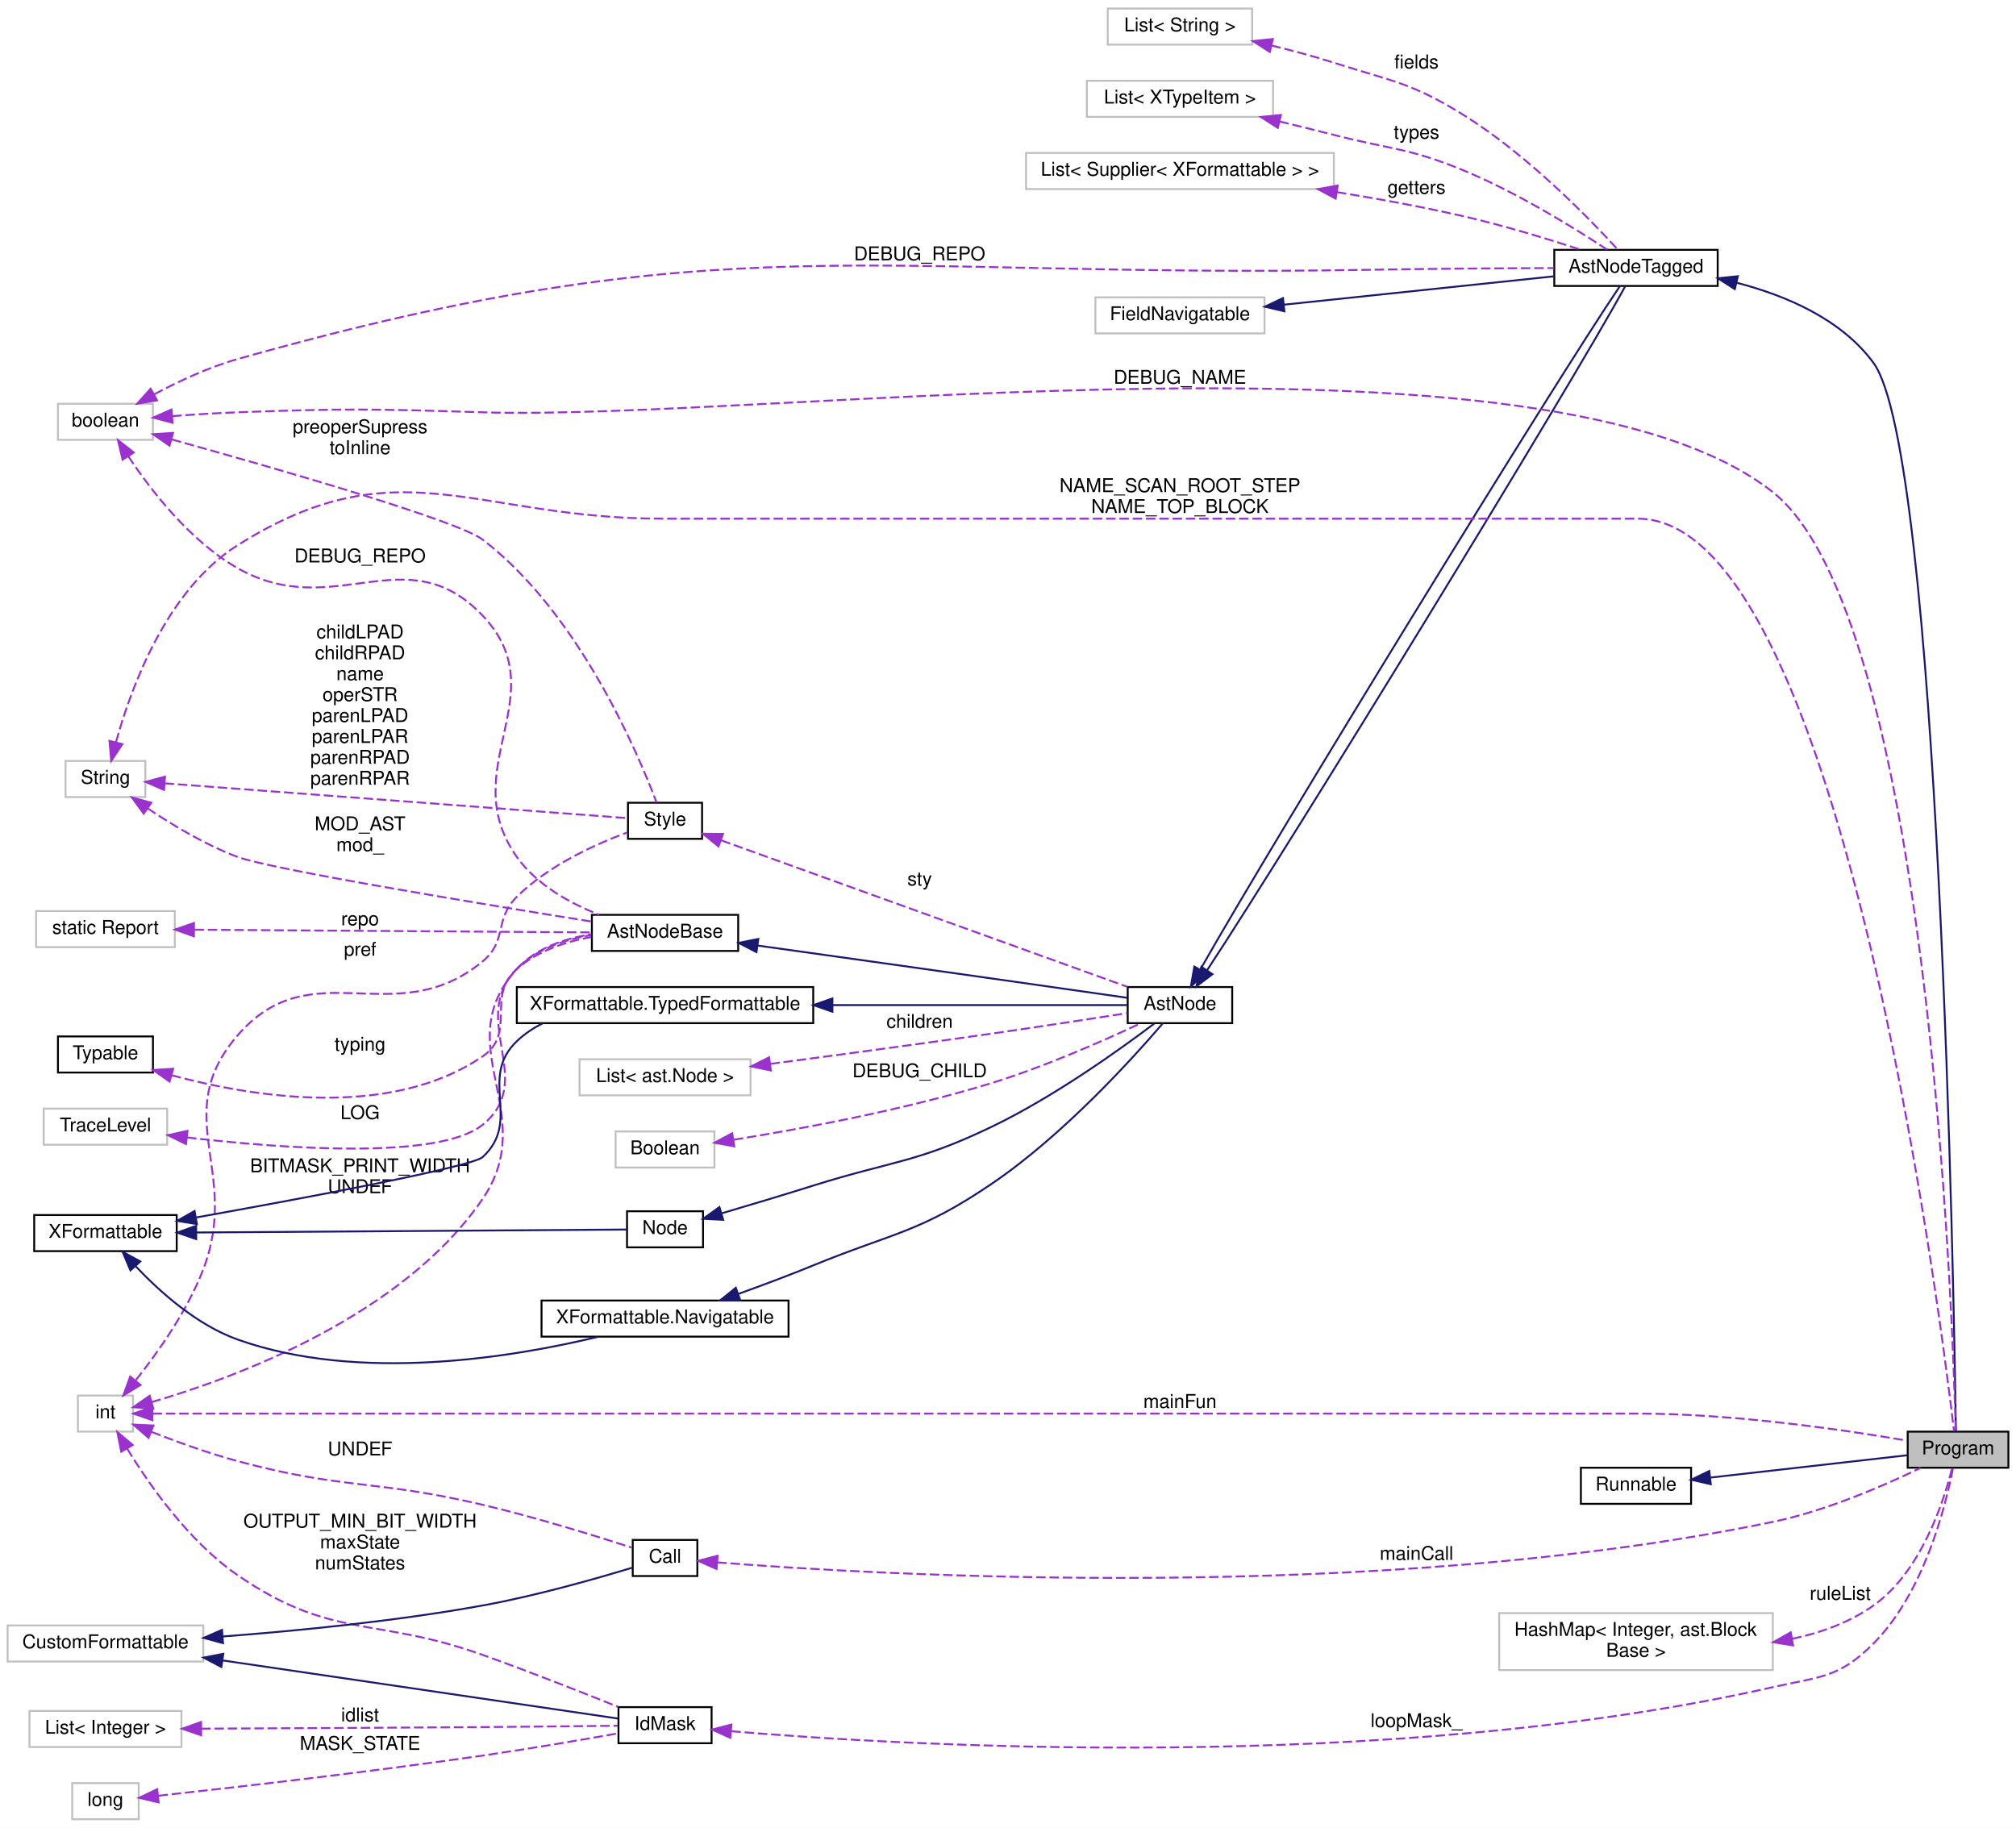
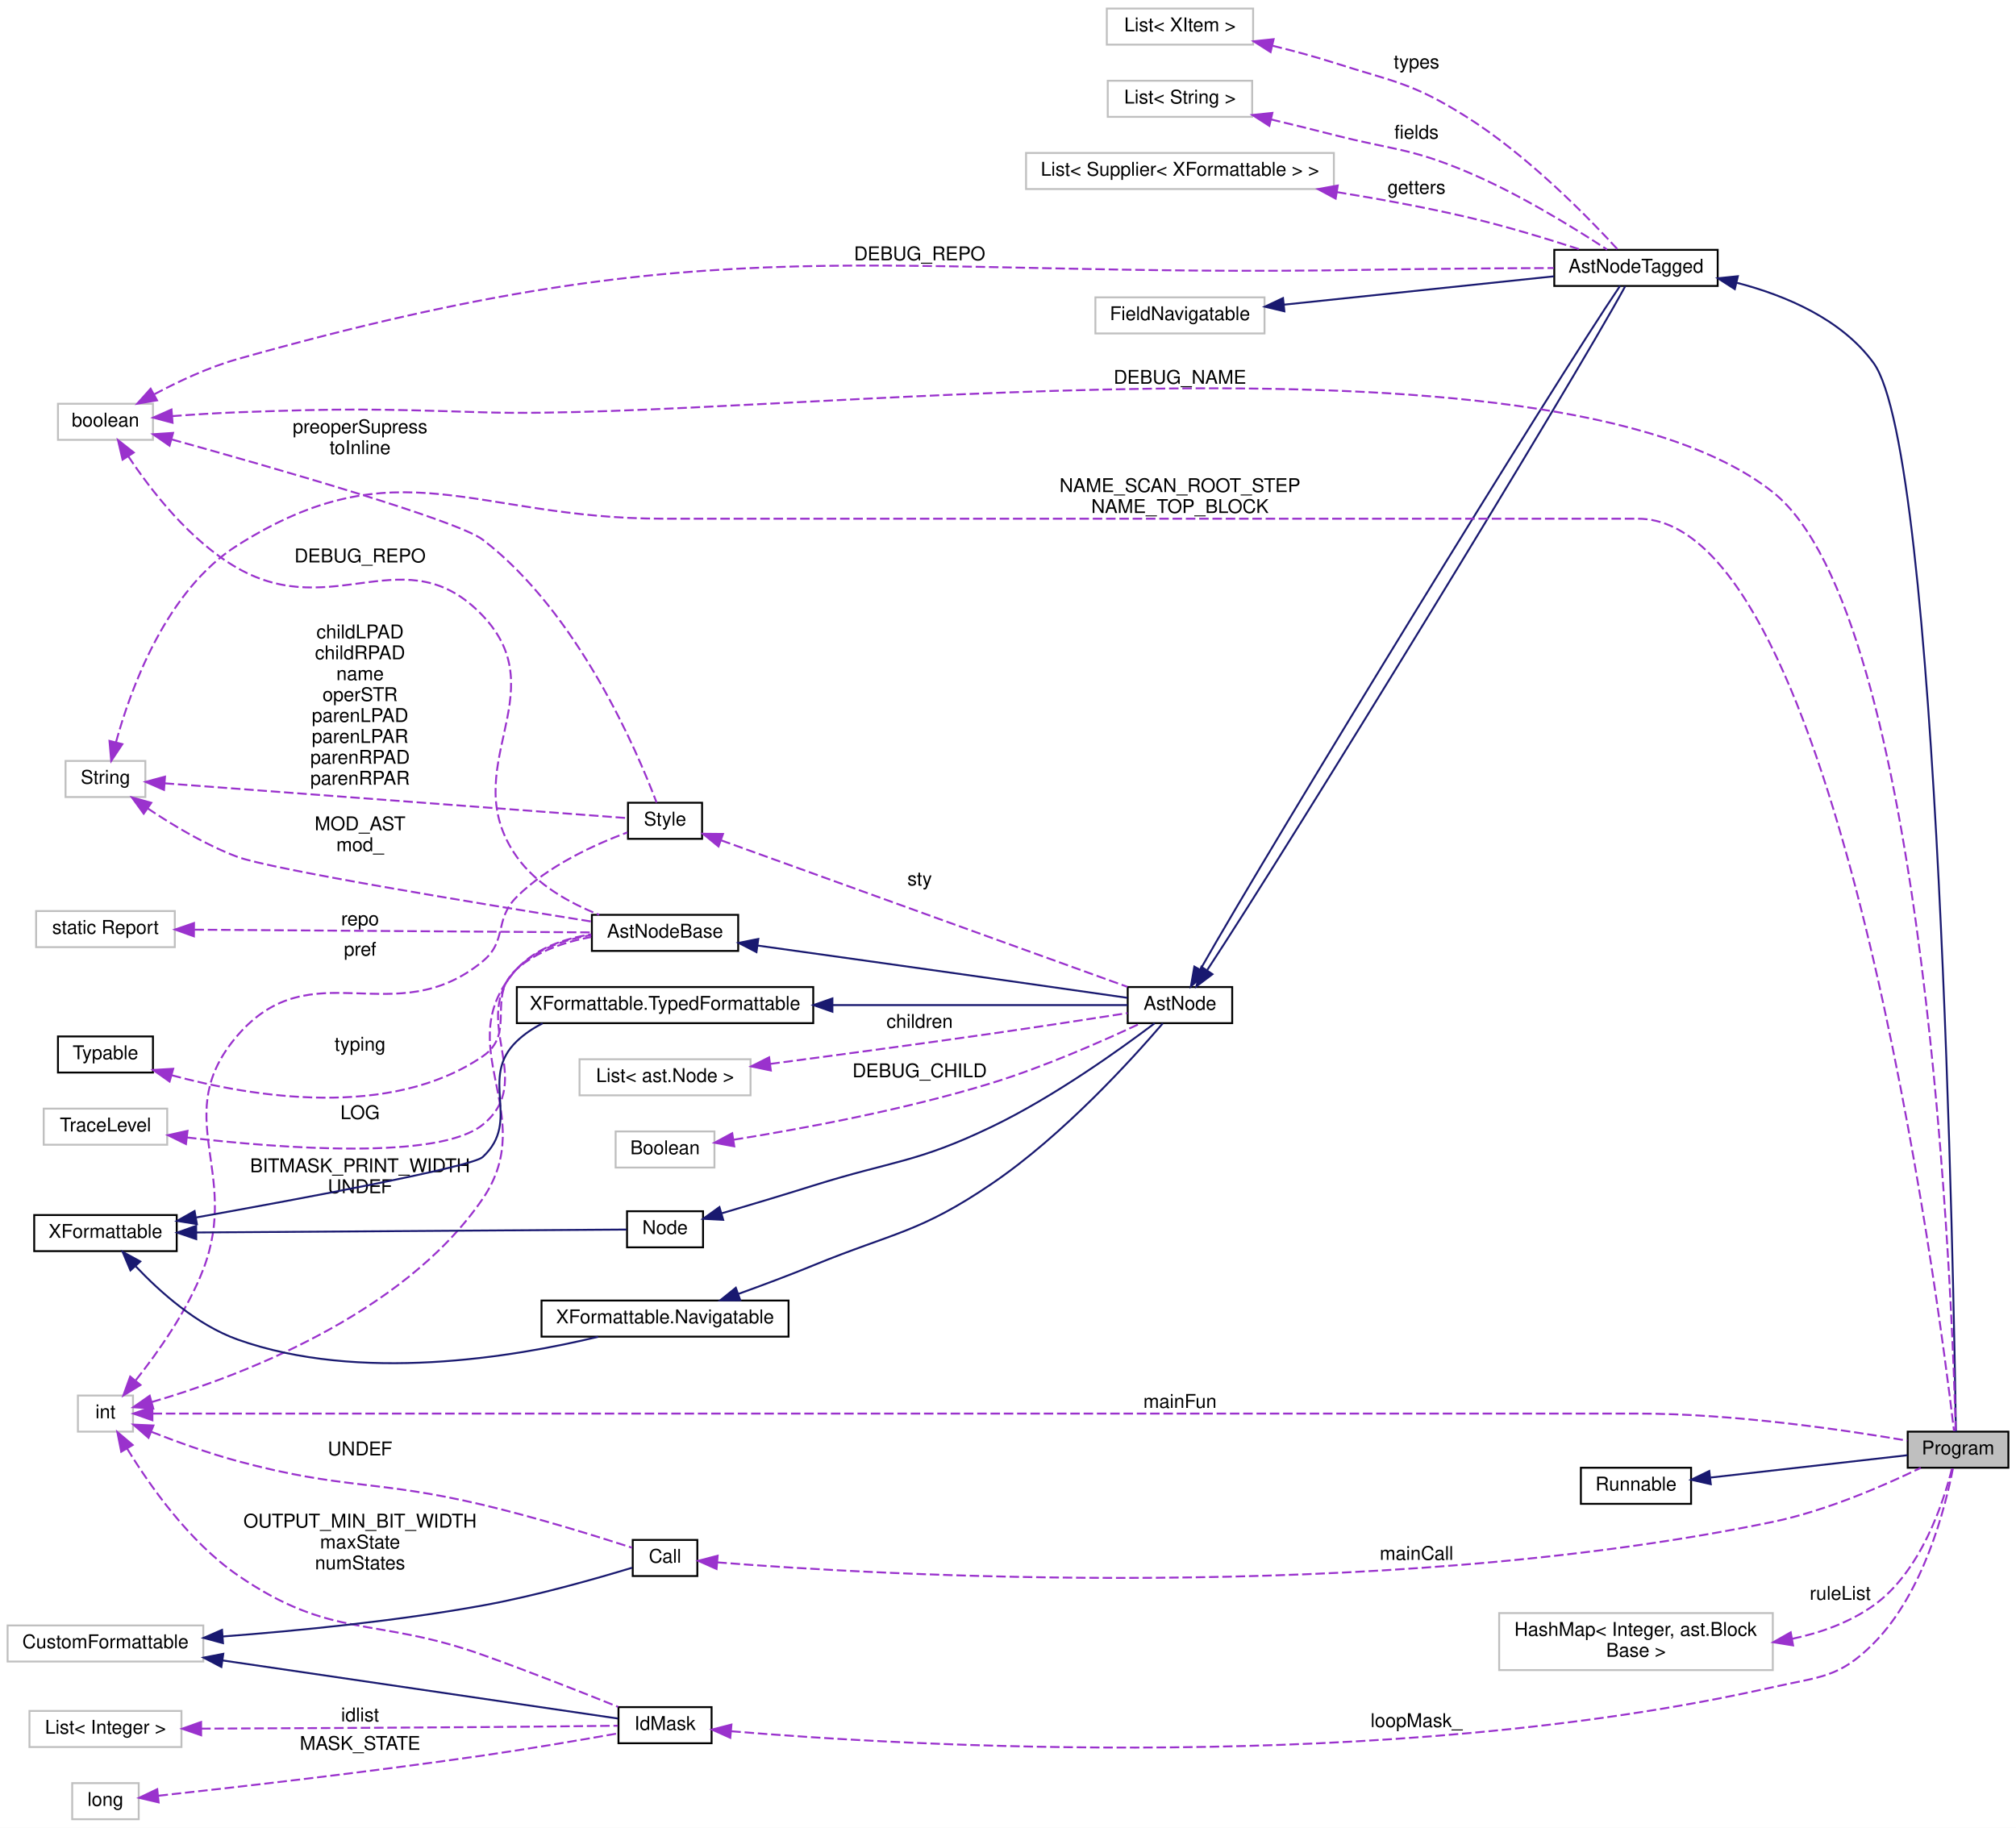
<svg xmlns="http://www.w3.org/2000/svg" xmlns:xlink="http://www.w3.org/1999/xlink" width="1061pt" height="962pt" viewBox="0.00 0.00 1061.00 962.00">
  <g id="graph0" class="graph" transform="scale(1 1) rotate(0) translate(4 958)">
    <polygon fill="white" stroke="transparent" points="-4,4 -4,-958 1057,-958 1057,4 -4,4" />
    <g id="node1" class="node">
      <g id="a_node1">
        <a xlink:title="ルールの集合からなるコンパイル済みのプログラム.">
          <polygon fill="#bfbfbf" stroke="black" points="1000,-185.5 1000,-204.5 1053,-204.5 1053,-185.5 1000,-185.5" />
          <text text-anchor="middle" x="1026.5" y="-192.5" font-family="Helvetica,sans-Serif" font-size="10.00">Program</text>
        </a>
      </g>
    </g>
    <g id="node2" class="node">
      <g id="a_node2">
        <a xlink:href="classast_1_1_ast_node_tagged.html" target="_top" xlink:title="子それぞれにタグと型アイテムをもつ順序ノードAstNodeのサブクラス．利用者は自前で，追加する子のField名と型を設定する．読み出しは子の添字のみで行う．">
          <polygon fill="white" stroke="black" points="814,-807.5 814,-826.5 900,-826.5 900,-807.5 814,-807.5" />
          <text text-anchor="middle" x="857" y="-814.5" font-family="Helvetica,sans-Serif" font-size="10.00">AstNodeTagged</text>
        </a>
      </g>
    </g>
    <g id="edge1" class="edge">
      <path fill="none" stroke="midnightblue" d="M910.16,-809.15C935.99,-802.43 965.18,-789.99 982,-767 1016.63,-719.68 1024.36,-275.36 1025.37,-204.51" />
      <polygon fill="midnightblue" stroke="midnightblue" points="909.01,-805.82 900.09,-811.53 910.63,-812.63 909.01,-805.82" />
    </g>
    <g id="node3" class="node">
      <g id="a_node3">
        <a xlink:href="classast_1_1_ast_node.html" target="_top" xlink:title="タグなしの順アクセスの子供をもてる抽象構文木のノードのクラス。">
          <polygon fill="white" stroke="black" points="589.5,-419.5 589.5,-438.5 644.5,-438.5 644.5,-419.5 589.5,-419.5" />
          <text text-anchor="middle" x="617" y="-426.5" font-family="Helvetica,sans-Serif" font-size="10.00">AstNode</text>
        </a>
      </g>
    </g>
    <g id="edge2" class="edge">
      <path fill="none" stroke="midnightblue" d="M631.34,-447.43C676.61,-516.27 823.08,-755.48 851.28,-807.23" />
      <polygon fill="midnightblue" stroke="midnightblue" points="634.11,-445.26 625.65,-438.88 628.28,-449.14 634.11,-445.26" />
    </g>
    <g id="edge23" class="edge">
      <path fill="none" stroke="midnightblue" d="M627.76,-447.8C667.14,-517.26 813.89,-756.38 848.6,-807.49" />
      <polygon fill="midnightblue" stroke="midnightblue" points="630.68,-445.86 622.75,-438.83 624.57,-449.27 630.68,-445.86" />
    </g>
    <g id="node4" class="node">
      <g id="a_node4">
        <a xlink:href="classast_1_1_ast_node_base.html" target="_top" xlink:title=" ">
          <polygon fill="white" stroke="black" points="307.5,-457.5 307.5,-476.5 384.5,-476.5 384.5,-457.5 307.5,-457.5" />
          <text text-anchor="middle" x="346" y="-464.5" font-family="Helvetica,sans-Serif" font-size="10.00">AstNodeBase</text>
        </a>
      </g>
    </g>
    <g id="edge3" class="edge">
      <path fill="none" stroke="midnightblue" d="M394.9,-460.31C429.19,-455.51 476.44,-448.89 518,-443 542.16,-439.58 569.67,-435.65 589.38,-432.82" />
      <polygon fill="midnightblue" stroke="midnightblue" points="394.12,-456.88 384.7,-461.74 395.09,-463.82 394.12,-456.88" />
    </g>
    <g id="node5" class="node">
      <g id="a_node5">
        <a xlink:title=" ">
          <polygon fill="white" stroke="#bfbfbf" points="30.5,-538.5 30.5,-557.5 72.5,-557.5 72.5,-538.5 30.5,-538.5" />
          <text text-anchor="middle" x="51.5" y="-545.5" font-family="Helvetica,sans-Serif" font-size="10.00">String</text>
        </a>
      </g>
    </g>
    <g id="edge29" class="edge">
      <path fill="none" stroke="#9a32cd" stroke-dasharray="5,2" d="M57.06,-567.42C64.83,-595.7 83.58,-647.41 121,-671 205.38,-724.2 245.25,-685 345,-685 345,-685 345,-685 858,-685 963.41,-685 1016.25,-273.85 1024.38,-204.79" />
      <polygon fill="#9a32cd" stroke="#9a32cd" points="60.4,-566.34 54.53,-557.52 53.61,-568.07 60.4,-566.34" />
      <text text-anchor="middle" x="617" y="-699" font-family="Helvetica,sans-Serif" font-size="10.00"> NAME_SCAN_ROOT_STEP</text>
      <text text-anchor="middle" x="617" y="-688" font-family="Helvetica,sans-Serif" font-size="10.00">NAME_TOP_BLOCK</text>
    </g>
    <g id="edge4" class="edge">
      <path fill="none" stroke="#9a32cd" stroke-dasharray="5,2" d="M73.68,-532.57C86.72,-523.79 104.12,-513.31 121,-507 138.16,-500.58 248.06,-482.46 307.3,-472.97" />
      <polygon fill="#9a32cd" stroke="#9a32cd" points="71.63,-529.73 65.41,-538.31 75.62,-535.48 71.63,-529.73" />
      <text text-anchor="middle" x="185.5" y="-521" font-family="Helvetica,sans-Serif" font-size="10.00"> MOD_AST</text>
      <text text-anchor="middle" x="185.5" y="-510" font-family="Helvetica,sans-Serif" font-size="10.00">mod_</text>
    </g>
    <g id="node17" class="node">
      <g id="a_node17">
        <a xlink:href="classformat_1_1_style.html" target="_top" xlink:title="ノードの表示スタイルに関するプロパティのクラス.">
          <polygon fill="white" stroke="black" points="326.5,-516.5 326.5,-535.5 365.5,-535.5 365.5,-516.5 326.5,-516.5" />
          <text text-anchor="middle" x="346" y="-523.5" font-family="Helvetica,sans-Serif" font-size="10.00">Style</text>
        </a>
      </g>
    </g>
    <g id="edge19" class="edge">
      <path fill="none" stroke="#9a32cd" stroke-dasharray="5,2" d="M82.64,-545.73C142.95,-541.2 276.93,-531.12 326.28,-527.41" />
      <polygon fill="#9a32cd" stroke="#9a32cd" points="82.31,-542.25 72.6,-546.49 82.84,-549.23 82.31,-542.25" />
      <text text-anchor="middle" x="185.5" y="-622" font-family="Helvetica,sans-Serif" font-size="10.00"> childLPAD</text>
      <text text-anchor="middle" x="185.5" y="-611" font-family="Helvetica,sans-Serif" font-size="10.00">childRPAD</text>
      <text text-anchor="middle" x="185.5" y="-600" font-family="Helvetica,sans-Serif" font-size="10.00">name</text>
      <text text-anchor="middle" x="185.5" y="-589" font-family="Helvetica,sans-Serif" font-size="10.00">operSTR</text>
      <text text-anchor="middle" x="185.5" y="-578" font-family="Helvetica,sans-Serif" font-size="10.00">parenLPAD</text>
      <text text-anchor="middle" x="185.5" y="-567" font-family="Helvetica,sans-Serif" font-size="10.00">parenLPAR</text>
      <text text-anchor="middle" x="185.5" y="-556" font-family="Helvetica,sans-Serif" font-size="10.00">parenRPAD</text>
      <text text-anchor="middle" x="185.5" y="-545" font-family="Helvetica,sans-Serif" font-size="10.00">parenRPAR</text>
    </g>
    <g id="node6" class="node">
      <g id="a_node6">
        <a xlink:title=" ">
          <polygon fill="white" stroke="#bfbfbf" points="19,-355.5 19,-374.5 84,-374.5 84,-355.5 19,-355.5" />
          <text text-anchor="middle" x="51.5" y="-362.5" font-family="Helvetica,sans-Serif" font-size="10.00">TraceLevel</text>
        </a>
      </g>
    </g>
    <g id="edge5" class="edge">
      <path fill="none" stroke="#9a32cd" stroke-dasharray="5,2" d="M94.39,-359.33C145.22,-353.42 226.99,-347.4 250,-366 279.02,-389.46 241.96,-421.28 268,-448 278.19,-458.45 293.14,-463.51 307.16,-465.84" />
      <polygon fill="#9a32cd" stroke="#9a32cd" points="93.87,-355.86 84.36,-360.54 94.7,-362.81 93.87,-355.86" />
      <text text-anchor="middle" x="185.5" y="-369" font-family="Helvetica,sans-Serif" font-size="10.00"> LOG</text>
    </g>
    <g id="node7" class="node">
      <g id="a_node7">
        <a xlink:title=" ">
          <polygon fill="white" stroke="#bfbfbf" points="15,-459.5 15,-478.5 88,-478.5 88,-459.5 15,-459.5" />
          <text text-anchor="middle" x="51.5" y="-466.5" font-family="Helvetica,sans-Serif" font-size="10.00">static Report</text>
        </a>
      </g>
    </g>
    <g id="edge6" class="edge">
      <path fill="none" stroke="#9a32cd" stroke-dasharray="5,2" d="M98.35,-468.69C156,-468.29 253.89,-467.62 307.37,-467.26" />
      <polygon fill="#9a32cd" stroke="#9a32cd" points="98.05,-465.19 88.07,-468.76 98.1,-472.19 98.05,-465.19" />
      <text text-anchor="middle" x="185.5" y="-471" font-family="Helvetica,sans-Serif" font-size="10.00"> repo</text>
    </g>
    <g id="node8" class="node">
      <g id="a_node8">
        <a xlink:title=" ">
          <polygon fill="white" stroke="#bfbfbf" points="37,-204.5 37,-223.5 66,-223.5 66,-204.5 37,-204.5" />
          <text text-anchor="middle" x="51.5" y="-211.5" font-family="Helvetica,sans-Serif" font-size="10.00">int</text>
        </a>
      </g>
    </g>
    <g id="edge33" class="edge">
      <path fill="none" stroke="#9a32cd" stroke-dasharray="5,2" d="M76.29,-214C126.13,-214 245.15,-214 345,-214 345,-214 345,-214 858,-214 908.48,-214 966.99,-205.37 999.78,-199.75" />
      <polygon fill="#9a32cd" stroke="#9a32cd" points="76.21,-210.5 66.21,-214 76.21,-217.5 76.21,-210.5" />
      <text text-anchor="middle" x="617" y="-217" font-family="Helvetica,sans-Serif" font-size="10.00"> mainFun</text>
    </g>
    <g id="edge7" class="edge">
      <path fill="none" stroke="#9a32cd" stroke-dasharray="5,2" d="M75.81,-220.05C118.18,-232.36 207.37,-264.61 250,-327 280.67,-371.89 231.41,-407.79 268,-448 277.92,-458.9 292.99,-464 307.19,-466.26" />
      <polygon fill="#9a32cd" stroke="#9a32cd" points="76.67,-216.66 66.1,-217.34 74.79,-223.4 76.67,-216.66" />
      <text text-anchor="middle" x="185.5" y="-341" font-family="Helvetica,sans-Serif" font-size="10.00"> BITMASK_PRINT_WIDTH</text>
      <text text-anchor="middle" x="185.5" y="-330" font-family="Helvetica,sans-Serif" font-size="10.00">UNDEF</text>
    </g>
    <g id="edge20" class="edge">
      <path fill="none" stroke="#9a32cd" stroke-dasharray="5,2" d="M67.54,-231.65C79.17,-246.3 94.65,-268.19 103,-290 122.77,-341.59 84.93,-371.15 121,-413 160.1,-458.37 203.76,-413.93 250,-452 263.2,-462.87 255.86,-473.96 268,-486 284.57,-502.45 309.31,-513.64 326.24,-519.91" />
      <polygon fill="#9a32cd" stroke="#9a32cd" points="69.94,-229.06 60.9,-223.53 64.52,-233.49 69.94,-229.06" />
      <text text-anchor="middle" x="185.5" y="-455" font-family="Helvetica,sans-Serif" font-size="10.00"> pref</text>
    </g>
    <g id="node23" class="node">
      <g id="a_node23">
        <a xlink:href="classmachine_1_1_call.html" target="_top" xlink:title=" ">
          <polygon fill="white" stroke="black" points="329,-128.5 329,-147.5 363,-147.5 363,-128.5 329,-128.5" />
          <text text-anchor="middle" x="346" y="-135.5" font-family="Helvetica,sans-Serif" font-size="10.00">Call</text>
        </a>
      </g>
    </g>
    <g id="edge32" class="edge">
      <path fill="none" stroke="#9a32cd" stroke-dasharray="5,2" d="M75.81,-204.35C88.91,-199.22 105.66,-193.13 121,-189 177.23,-173.85 193.32,-179.36 250,-166 277.95,-159.41 309.86,-149.5 328.67,-143.41" />
      <polygon fill="#9a32cd" stroke="#9a32cd" points="74.16,-201.24 66.18,-208.21 76.76,-207.74 74.16,-201.24" />
      <text text-anchor="middle" x="185.5" y="-192" font-family="Helvetica,sans-Serif" font-size="10.00"> UNDEF</text>
    </g>
    <g id="node26" class="node">
      <g id="a_node26">
        <a xlink:href="classmachine_1_1_id_mask.html" target="_top" xlink:title="@IDのマスク">
          <polygon fill="white" stroke="black" points="321.5,-40.5 321.5,-59.5 370.5,-59.5 370.5,-40.5 321.5,-40.5" />
          <text text-anchor="middle" x="346" y="-47.5" font-family="Helvetica,sans-Serif" font-size="10.00">IdMask</text>
        </a>
      </g>
    </g>
    <g id="edge37" class="edge">
      <path fill="none" stroke="#9a32cd" stroke-dasharray="5,2" d="M62.9,-195.58C74.65,-176.34 95.51,-146.58 121,-129 170.64,-94.77 193.22,-107.28 250,-87 274.5,-78.25 302.19,-67.35 321.32,-59.65" />
      <polygon fill="#9a32cd" stroke="#9a32cd" points="59.81,-193.93 57.74,-204.32 65.84,-197.48 59.81,-193.93" />
      <text text-anchor="middle" x="185.5" y="-154" font-family="Helvetica,sans-Serif" font-size="10.00"> OUTPUT_MIN_BIT_WIDTH</text>
      <text text-anchor="middle" x="185.5" y="-143" font-family="Helvetica,sans-Serif" font-size="10.00">maxState</text>
      <text text-anchor="middle" x="185.5" y="-132" font-family="Helvetica,sans-Serif" font-size="10.00">numStates</text>
    </g>
    <g id="node9" class="node">
      <g id="a_node9">
        <a xlink:href="interfacetype_1_1_typable.html" target="_top" xlink:title="抽象ノードがもつ関数型のインタフェース">
          <polygon fill="white" stroke="black" points="26.5,-393.5 26.5,-412.5 76.5,-412.5 76.5,-393.5 26.5,-393.5" />
          <text text-anchor="middle" x="51.5" y="-400.5" font-family="Helvetica,sans-Serif" font-size="10.00">Typable</text>
        </a>
      </g>
    </g>
    <g id="edge8" class="edge">
      <path fill="none" stroke="#9a32cd" stroke-dasharray="5,2" d="M86.39,-392.07C128.63,-380.67 201.2,-368.7 250,-402 268.13,-414.38 251.49,-433.53 268,-448 278.77,-457.44 293.49,-462.35 307.19,-464.84" />
      <polygon fill="#9a32cd" stroke="#9a32cd" points="85.25,-388.75 76.59,-394.85 87.16,-395.49 85.25,-388.75" />
      <text text-anchor="middle" x="185.5" y="-405" font-family="Helvetica,sans-Serif" font-size="10.00"> typing</text>
    </g>
    <g id="node10" class="node">
      <g id="a_node10">
        <a xlink:title=" ">
          <polygon fill="white" stroke="#bfbfbf" points="26.5,-726.5 26.5,-745.5 76.5,-745.5 76.5,-726.5 26.5,-726.5" />
          <text text-anchor="middle" x="51.5" y="-733.5" font-family="Helvetica,sans-Serif" font-size="10.00">boolean</text>
        </a>
      </g>
    </g>
    <g id="edge40" class="edge">
      <path fill="none" stroke="#9a32cd" stroke-dasharray="5,2" d="M86.63,-738.98C97.6,-739.81 109.8,-740.59 121,-741 178.3,-743.09 192.69,-742.77 250,-741 401.11,-736.33 810.43,-792.79 929,-699 1010.58,-634.47 1023.62,-268.36 1025.29,-204.5" />
      <polygon fill="#9a32cd" stroke="#9a32cd" points="86.81,-735.49 76.57,-738.19 86.26,-742.46 86.81,-735.49" />
      <text text-anchor="middle" x="617" y="-756" font-family="Helvetica,sans-Serif" font-size="10.00"> DEBUG_NAME</text>
    </g>
    <g id="edge27" class="edge">
      <path fill="none" stroke="#9a32cd" stroke-dasharray="5,2" d="M77.2,-750.48C89.88,-757.24 105.81,-764.72 121,-769 376.31,-841.01 450.77,-811.37 716,-816 748.81,-816.57 785.95,-816.82 813.72,-816.92" />
      <polygon fill="#9a32cd" stroke="#9a32cd" points="78.65,-747.29 68.2,-745.52 75.27,-753.42 78.65,-747.29" />
      <text text-anchor="middle" x="480" y="-821" font-family="Helvetica,sans-Serif" font-size="10.00"> DEBUG_REPO</text>
    </g>
    <g id="edge9" class="edge">
      <path fill="none" stroke="#9a32cd" stroke-dasharray="5,2" d="M63.47,-717.93C75.34,-700.02 95.98,-673.25 121,-659 171.75,-630.1 209.76,-676.33 250,-634 289.28,-592.68 235.05,-553.52 268,-507 278.36,-492.37 295.73,-482.7 311.35,-476.54" />
      <polygon fill="#9a32cd" stroke="#9a32cd" points="60.51,-716.06 58.08,-726.38 66.41,-719.83 60.51,-716.06" />
      <text text-anchor="middle" x="185.5" y="-662" font-family="Helvetica,sans-Serif" font-size="10.00"> DEBUG_REPO</text>
    </g>
    <g id="edge21" class="edge">
      <path fill="none" stroke="#9a32cd" stroke-dasharray="5,2" d="M86.47,-726.7C139.37,-712.02 236.78,-684.1 250,-674 300.47,-635.46 331.64,-561.84 341.56,-535.59" />
      <polygon fill="#9a32cd" stroke="#9a32cd" points="85.22,-723.42 76.52,-729.45 87.09,-730.16 85.22,-723.42" />
      <text text-anchor="middle" x="185.5" y="-730" font-family="Helvetica,sans-Serif" font-size="10.00"> preoperSupress</text>
      <text text-anchor="middle" x="185.5" y="-719" font-family="Helvetica,sans-Serif" font-size="10.00">toInline</text>
    </g>
    <g id="node11" class="node">
      <g id="a_node11">
        <a xlink:href="interfaceast_1_1_node.html" target="_top" xlink:title=" ">
          <polygon fill="white" stroke="black" points="326,-301.5 326,-320.5 366,-320.5 366,-301.5 326,-301.5" />
          <text text-anchor="middle" x="346" y="-308.5" font-family="Helvetica,sans-Serif" font-size="10.00">Node</text>
        </a>
      </g>
    </g>
    <g id="edge10" class="edge">
      <path fill="none" stroke="midnightblue" d="M375.91,-319.43C390.38,-323.7 408.15,-329.02 424,-334 465.97,-347.19 478.36,-345.92 518,-365 550.78,-380.77 585.63,-405.78 603.63,-419.39" />
      <polygon fill="midnightblue" stroke="midnightblue" points="376.61,-315.98 366.03,-316.52 374.64,-322.7 376.61,-315.98" />
    </g>
    <g id="node12" class="node">
      <g id="a_node12">
        <a xlink:href="interfaceformat_1_1_x_formattable.html" target="_top" xlink:title="入れ子フォーマット出力可能なオブジェクトのインタフェース。">
          <polygon fill="white" stroke="black" points="14,-299.5 14,-318.5 89,-318.5 89,-299.5 14,-299.5" />
          <text text-anchor="middle" x="51.5" y="-306.5" font-family="Helvetica,sans-Serif" font-size="10.00">XFormattable</text>
        </a>
      </g>
    </g>
    <g id="edge11" class="edge">
      <path fill="none" stroke="midnightblue" d="M99.28,-309.32C164.57,-309.77 280.14,-310.56 325.73,-310.87" />
      <polygon fill="midnightblue" stroke="midnightblue" points="99.27,-305.82 89.25,-309.25 99.22,-312.82 99.27,-305.82" />
    </g>
    <g id="node13" class="node">
      <g id="a_node13">
        <a xlink:href="interfaceformat_1_1_x_formattable_1_1_navigatable.html" target="_top" xlink:title="木構造の分岐ノードとして清書可能なオブジェクトのクラス">
          <polygon fill="white" stroke="black" points="281,-254.5 281,-273.5 411,-273.5 411,-254.5 281,-254.5" />
          <text text-anchor="middle" x="346" y="-261.5" font-family="Helvetica,sans-Serif" font-size="10.00">XFormattable.Navigatable</text>
        </a>
      </g>
    </g>
    <g id="edge13" class="edge">
      <path fill="none" stroke="midnightblue" d="M67.51,-291.43C80.2,-278.02 99.67,-260.61 121,-253 184.99,-230.17 265.82,-243.58 310.8,-254.42" />
      <polygon fill="midnightblue" stroke="midnightblue" points="64.65,-289.37 60.53,-299.13 69.84,-294.07 64.65,-289.37" />
    </g>
    <g id="node14" class="node">
      <g id="a_node14">
        <a xlink:href="interfaceformat_1_1_x_formattable_1_1_typed_formattable.html" target="_top" xlink:title="ノードの型情報をもつ書式出力可能なオブジェクトのインタフェース．">
          <polygon fill="white" stroke="black" points="268,-419.5 268,-438.5 424,-438.5 424,-419.5 268,-419.5" />
          <text text-anchor="middle" x="346" y="-426.5" font-family="Helvetica,sans-Serif" font-size="10.00">XFormattable.TypedFormattable</text>
        </a>
      </g>
    </g>
    <g id="edge15" class="edge">
      <path fill="none" stroke="midnightblue" d="M99.35,-317.24C155.97,-327.38 244.42,-343.88 250,-349 270.84,-368.1 247.57,-390.47 268,-410 271.98,-413.81 276.6,-416.89 281.55,-419.37" />
      <polygon fill="midnightblue" stroke="midnightblue" points="99.63,-313.73 89.17,-315.42 98.4,-320.62 99.63,-313.73" />
    </g>
    <g id="edge12" class="edge">
      <path fill="none" stroke="midnightblue" d="M384.73,-277.04C397.3,-281.56 411.33,-286.81 424,-292 466.51,-309.42 480,-309.18 518,-335 555.64,-360.57 592.22,-401.01 607.95,-419.37" />
      <polygon fill="midnightblue" stroke="midnightblue" points="385.6,-273.63 375.01,-273.58 383.25,-280.23 385.6,-273.63" />
    </g>
    <g id="edge14" class="edge">
      <path fill="none" stroke="midnightblue" d="M434.35,-429C488.22,-429 553.65,-429 589.44,-429" />
      <polygon fill="midnightblue" stroke="midnightblue" points="434.08,-425.5 424.08,-429 434.08,-432.5 434.08,-425.5" />
    </g>
    <g id="node15" class="node">
      <g id="a_node15">
        <a xlink:title=" ">
          <polygon fill="white" stroke="#bfbfbf" points="301,-381.5 301,-400.5 391,-400.5 391,-381.5 301,-381.5" />
          <text text-anchor="middle" x="346" y="-388.5" font-family="Helvetica,sans-Serif" font-size="10.00">List&lt; ast.Node &gt;</text>
        </a>
      </g>
    </g>
    <g id="edge16" class="edge">
      <path fill="none" stroke="#9a32cd" stroke-dasharray="5,2" d="M401.4,-398.06C435.02,-402.49 479.04,-408.4 518,-414 542.19,-417.48 569.7,-421.71 589.4,-424.79" />
      <polygon fill="#9a32cd" stroke="#9a32cd" points="401.69,-394.57 391.32,-396.74 400.78,-401.51 401.69,-394.57" />
      <text text-anchor="middle" x="480" y="-417" font-family="Helvetica,sans-Serif" font-size="10.00"> children</text>
    </g>
    <g id="node16" class="node">
      <g id="a_node16">
        <a xlink:title=" ">
          <polygon fill="white" stroke="#bfbfbf" points="320,-343.5 320,-362.5 372,-362.5 372,-343.5 320,-343.5" />
          <text text-anchor="middle" x="346" y="-350.5" font-family="Helvetica,sans-Serif" font-size="10.00">Boolean</text>
        </a>
      </g>
    </g>
    <g id="edge17" class="edge">
      <path fill="none" stroke="#9a32cd" stroke-dasharray="5,2" d="M382.18,-358.15C417.11,-363.73 471.94,-373.8 518,-388 545.85,-396.59 576.65,-410.19 596.15,-419.35" />
      <polygon fill="#9a32cd" stroke="#9a32cd" points="382.44,-354.64 372.02,-356.56 381.36,-361.56 382.44,-354.64" />
      <text text-anchor="middle" x="480" y="-391" font-family="Helvetica,sans-Serif" font-size="10.00"> DEBUG_CHILD</text>
    </g>
    <g id="edge18" class="edge">
      <path fill="none" stroke="#9a32cd" stroke-dasharray="5,2" d="M375.57,-515.7C427.92,-496.82 538.5,-456.95 589.37,-438.6" />
      <polygon fill="#9a32cd" stroke="#9a32cd" points="374.14,-512.49 365.92,-519.18 376.51,-519.08 374.14,-512.49" />
      <text text-anchor="middle" x="480" y="-492" font-family="Helvetica,sans-Serif" font-size="10.00"> sty</text>
    </g>
    <g id="node18" class="node">
      <g id="a_node18">
        <a xlink:title=" ">
          <polygon fill="white" stroke="#bfbfbf" points="572.5,-782.5 572.5,-801.5 661.5,-801.5 661.5,-782.5 572.5,-782.5" />
          <text text-anchor="middle" x="617" y="-789.5" font-family="Helvetica,sans-Serif" font-size="10.00">FieldNavigatable</text>
        </a>
      </g>
    </g>
    <g id="edge22" class="edge">
      <path fill="none" stroke="midnightblue" d="M671.66,-797.64C714.67,-802.15 774.18,-808.41 813.82,-812.57" />
      <polygon fill="midnightblue" stroke="midnightblue" points="671.96,-794.15 661.65,-796.59 671.23,-801.11 671.96,-794.15" />
    </g>
    <g id="node19" class="node">
      <g id="a_node19">
        <a xlink:title=" ">
-           <polygon fill="white" stroke="#bfbfbf" points="579,-934.5 579,-953.5 655,-953.5 655,-934.5 579,-934.5" />
-           <text text-anchor="middle" x="617" y="-941.5" font-family="Helvetica,sans-Serif" font-size="10.00">List&lt; String &gt;</text>
+           <polygon fill="white" stroke="#bfbfbf" points="578.5,-934.5 578.5,-953.5 655.5,-953.5 655.5,-934.5 578.5,-934.5" />
+           <text text-anchor="middle" x="617" y="-941.5" font-family="Helvetica,sans-Serif" font-size="10.00">List&lt; XItem &gt;</text>
        </a>
      </g>
    </g>
    <g id="edge24" class="edge">
-       <path fill="none" stroke="#9a32cd" stroke-dasharray="5,2" d="M665.15,-934.06C676.02,-931.42 687.49,-928.36 698,-925 729.52,-914.92 738.94,-914.55 767,-897 800.12,-876.29 832.59,-842.85 847.51,-826.55" />
-       <polygon fill="#9a32cd" stroke="#9a32cd" points="664.3,-930.67 655.36,-936.37 665.9,-937.48 664.3,-930.67" />
-       <text text-anchor="middle" x="741.5" y="-922" font-family="Helvetica,sans-Serif" font-size="10.00"> fields</text>
+       <path fill="none" stroke="#9a32cd" stroke-dasharray="5,2" d="M665.8,-933.91C676.48,-931.3 687.7,-928.29 698,-925 729.52,-914.92 738.94,-914.55 767,-897 800.12,-876.29 832.59,-842.85 847.51,-826.55" />
+       <polygon fill="#9a32cd" stroke="#9a32cd" points="664.7,-930.57 655.77,-936.27 666.3,-937.38 664.7,-930.57" />
+       <text text-anchor="middle" x="741.5" y="-922" font-family="Helvetica,sans-Serif" font-size="10.00"> types</text>
    </g>
    <g id="node20" class="node">
      <g id="a_node20">
        <a xlink:title=" ">
-           <polygon fill="white" stroke="#bfbfbf" points="568,-896.5 568,-915.5 666,-915.5 666,-896.5 568,-896.5" />
-           <text text-anchor="middle" x="617" y="-903.5" font-family="Helvetica,sans-Serif" font-size="10.00">List&lt; XTypeItem &gt;</text>
+           <polygon fill="white" stroke="#bfbfbf" points="579,-896.5 579,-915.5 655,-915.5 655,-896.5 579,-896.5" />
+           <text text-anchor="middle" x="617" y="-903.5" font-family="Helvetica,sans-Serif" font-size="10.00">List&lt; String &gt;</text>
        </a>
      </g>
    </g>
    <g id="edge25" class="edge">
-       <path fill="none" stroke="#9a32cd" stroke-dasharray="5,2" d="M669.37,-894.09C678.9,-891.79 688.76,-889.37 698,-887 728.81,-879.1 737.64,-880.23 767,-868 794.78,-856.43 824.67,-837.91 841.78,-826.66" />
-       <polygon fill="#9a32cd" stroke="#9a32cd" points="668.51,-890.69 659.59,-896.42 670.13,-897.5 668.51,-890.69" />
-       <text text-anchor="middle" x="741.5" y="-885" font-family="Helvetica,sans-Serif" font-size="10.00"> types</text>
+       <path fill="none" stroke="#9a32cd" stroke-dasharray="5,2" d="M664.89,-895.16C675.77,-892.56 687.31,-889.74 698,-887 728.81,-879.1 737.64,-880.23 767,-868 794.78,-856.43 824.67,-837.91 841.78,-826.66" />
+       <polygon fill="#9a32cd" stroke="#9a32cd" points="664.03,-891.76 655.11,-897.48 665.65,-898.58 664.03,-891.76" />
+       <text text-anchor="middle" x="741.5" y="-885" font-family="Helvetica,sans-Serif" font-size="10.00"> fields</text>
    </g>
    <g id="node21" class="node">
      <g id="a_node21">
        <a xlink:title=" ">
          <polygon fill="white" stroke="#bfbfbf" points="536,-858.5 536,-877.5 698,-877.5 698,-858.5 536,-858.5" />
          <text text-anchor="middle" x="617" y="-865.5" font-family="Helvetica,sans-Serif" font-size="10.00">List&lt; Supplier&lt; XFormattable &gt; &gt;</text>
        </a>
      </g>
    </g>
    <g id="edge26" class="edge">
      <path fill="none" stroke="#9a32cd" stroke-dasharray="5,2" d="M699.6,-856.89C721.59,-853.34 745.3,-849.01 767,-844 787.61,-839.24 810.43,-832.28 827.8,-826.62" />
      <polygon fill="#9a32cd" stroke="#9a32cd" points="698.95,-853.45 689.62,-858.47 700.05,-860.36 698.95,-853.45" />
      <text text-anchor="middle" x="741.5" y="-856" font-family="Helvetica,sans-Serif" font-size="10.00"> getters</text>
    </g>
    <g id="node22" class="node">
      <g id="a_node22">
        <a xlink:href="interfacemachine_1_1_runnable.html" target="_top" xlink:title="実行可能なプログラムのインタフェース.">
          <polygon fill="white" stroke="black" points="828,-166.5 828,-185.5 886,-185.5 886,-166.5 828,-166.5" />
          <text text-anchor="middle" x="857" y="-173.5" font-family="Helvetica,sans-Serif" font-size="10.00">Runnable</text>
        </a>
      </g>
    </g>
    <g id="edge28" class="edge">
      <path fill="none" stroke="midnightblue" d="M896.28,-180.34C928.01,-183.94 972.23,-188.96 999.85,-192.09" />
      <polygon fill="midnightblue" stroke="midnightblue" points="896.37,-176.83 886.04,-179.18 895.58,-183.79 896.37,-176.83" />
    </g>
    <g id="edge30" class="edge">
      <path fill="none" stroke="#9a32cd" stroke-dasharray="5,2" d="M373.52,-135.69C456.59,-129.12 718.66,-113.51 929,-157 957.21,-162.83 987.85,-176.22 1006.87,-185.44" />
      <polygon fill="#9a32cd" stroke="#9a32cd" points="373.12,-132.21 363.44,-136.51 373.69,-139.19 373.12,-132.21" />
      <text text-anchor="middle" x="741.5" y="-137" font-family="Helvetica,sans-Serif" font-size="10.00"> mainCall</text>
    </g>
    <g id="node24" class="node">
      <g id="a_node24">
        <a xlink:title=" ">
          <polygon fill="white" stroke="#bfbfbf" points="0,-83.5 0,-102.5 103,-102.5 103,-83.5 0,-83.5" />
          <text text-anchor="middle" x="51.5" y="-90.5" font-family="Helvetica,sans-Serif" font-size="10.00">CustomFormattable</text>
        </a>
      </g>
    </g>
    <g id="edge31" class="edge">
      <path fill="none" stroke="midnightblue" d="M113.33,-96.69C152.56,-99.68 204.55,-104.77 250,-113 278.03,-118.07 309.91,-127.17 328.7,-132.88" />
      <polygon fill="midnightblue" stroke="midnightblue" points="113.36,-93.18 103.13,-95.94 112.85,-100.16 113.36,-93.18" />
    </g>
    <g id="edge36" class="edge">
      <path fill="none" stroke="midnightblue" d="M113.15,-84.08C177.59,-74.61 276.26,-60.11 321.21,-53.5" />
      <polygon fill="midnightblue" stroke="midnightblue" points="112.5,-80.64 103.12,-85.56 113.52,-87.57 112.5,-80.64" />
    </g>
    <g id="node25" class="node">
      <g id="a_node25">
        <a xlink:title=" ">
          <polygon fill="white" stroke="#bfbfbf" points="785,-79 785,-109 929,-109 929,-79 785,-79" />
          <text text-anchor="start" x="793" y="-97" font-family="Helvetica,sans-Serif" font-size="10.00">HashMap&lt; Integer, ast.Block</text>
          <text text-anchor="middle" x="857" y="-86" font-family="Helvetica,sans-Serif" font-size="10.00">Base &gt;</text>
        </a>
      </g>
    </g>
    <g id="edge34" class="edge">
      <path fill="none" stroke="#9a32cd" stroke-dasharray="5,2" d="M939.22,-95.46C954.43,-98.67 969.47,-104.1 982,-113 1007.09,-130.82 1018.96,-167.7 1023.36,-185.27" />
      <polygon fill="#9a32cd" stroke="#9a32cd" points="939.68,-91.99 929.22,-93.66 938.44,-98.88 939.68,-91.99" />
      <text text-anchor="middle" x="964.5" y="-116" font-family="Helvetica,sans-Serif" font-size="10.00"> ruleList</text>
    </g>
    <g id="edge35" class="edge">
      <path fill="none" stroke="#9a32cd" stroke-dasharray="5,2" d="M380.89,-46.81C471.3,-39.23 725.24,-24.03 929,-70 954.05,-75.65 963.9,-74.79 982,-93 1008.6,-119.77 1019.97,-165.34 1023.83,-185.23" />
      <polygon fill="#9a32cd" stroke="#9a32cd" points="380.35,-43.35 370.69,-47.69 380.95,-50.32 380.35,-43.35" />
      <text text-anchor="middle" x="741.5" y="-49" font-family="Helvetica,sans-Serif" font-size="10.00"> loopMask_</text>
    </g>
    <g id="node27" class="node">
      <g id="a_node27">
        <a xlink:title=" ">
          <polygon fill="white" stroke="#bfbfbf" points="11.5,-38.5 11.5,-57.5 91.5,-57.5 91.5,-38.5 11.5,-38.5" />
          <text text-anchor="middle" x="51.5" y="-45.5" font-family="Helvetica,sans-Serif" font-size="10.00">List&lt; Integer &gt;</text>
        </a>
      </g>
    </g>
    <g id="edge38" class="edge">
      <path fill="none" stroke="#9a32cd" stroke-dasharray="5,2" d="M101.86,-48.18C141.81,-48.34 199.53,-48.61 250,-49 274.25,-49.19 301.97,-49.49 321.18,-49.71" />
      <polygon fill="#9a32cd" stroke="#9a32cd" points="101.86,-44.68 91.85,-48.14 101.83,-51.68 101.86,-44.68" />
      <text text-anchor="middle" x="185.5" y="-52" font-family="Helvetica,sans-Serif" font-size="10.00"> idlist</text>
    </g>
    <g id="node28" class="node">
      <g id="a_node28">
        <a xlink:title=" ">
          <polygon fill="white" stroke="#bfbfbf" points="34,-0.5 34,-19.5 69,-19.5 69,-0.5 34,-0.5" />
          <text text-anchor="middle" x="51.5" y="-7.5" font-family="Helvetica,sans-Serif" font-size="10.00">long</text>
        </a>
      </g>
    </g>
    <g id="edge39" class="edge">
      <path fill="none" stroke="#9a32cd" stroke-dasharray="5,2" d="M79.43,-12.88C117.49,-17.03 189.18,-25.19 250,-34 274.33,-37.53 302.04,-42.28 321.23,-45.69" />
      <polygon fill="#9a32cd" stroke="#9a32cd" points="79.5,-9.36 69.18,-11.77 78.75,-16.32 79.5,-9.36" />
      <text text-anchor="middle" x="185.5" y="-37" font-family="Helvetica,sans-Serif" font-size="10.00"> MASK_STATE</text>
    </g>
  </g>
</svg>
